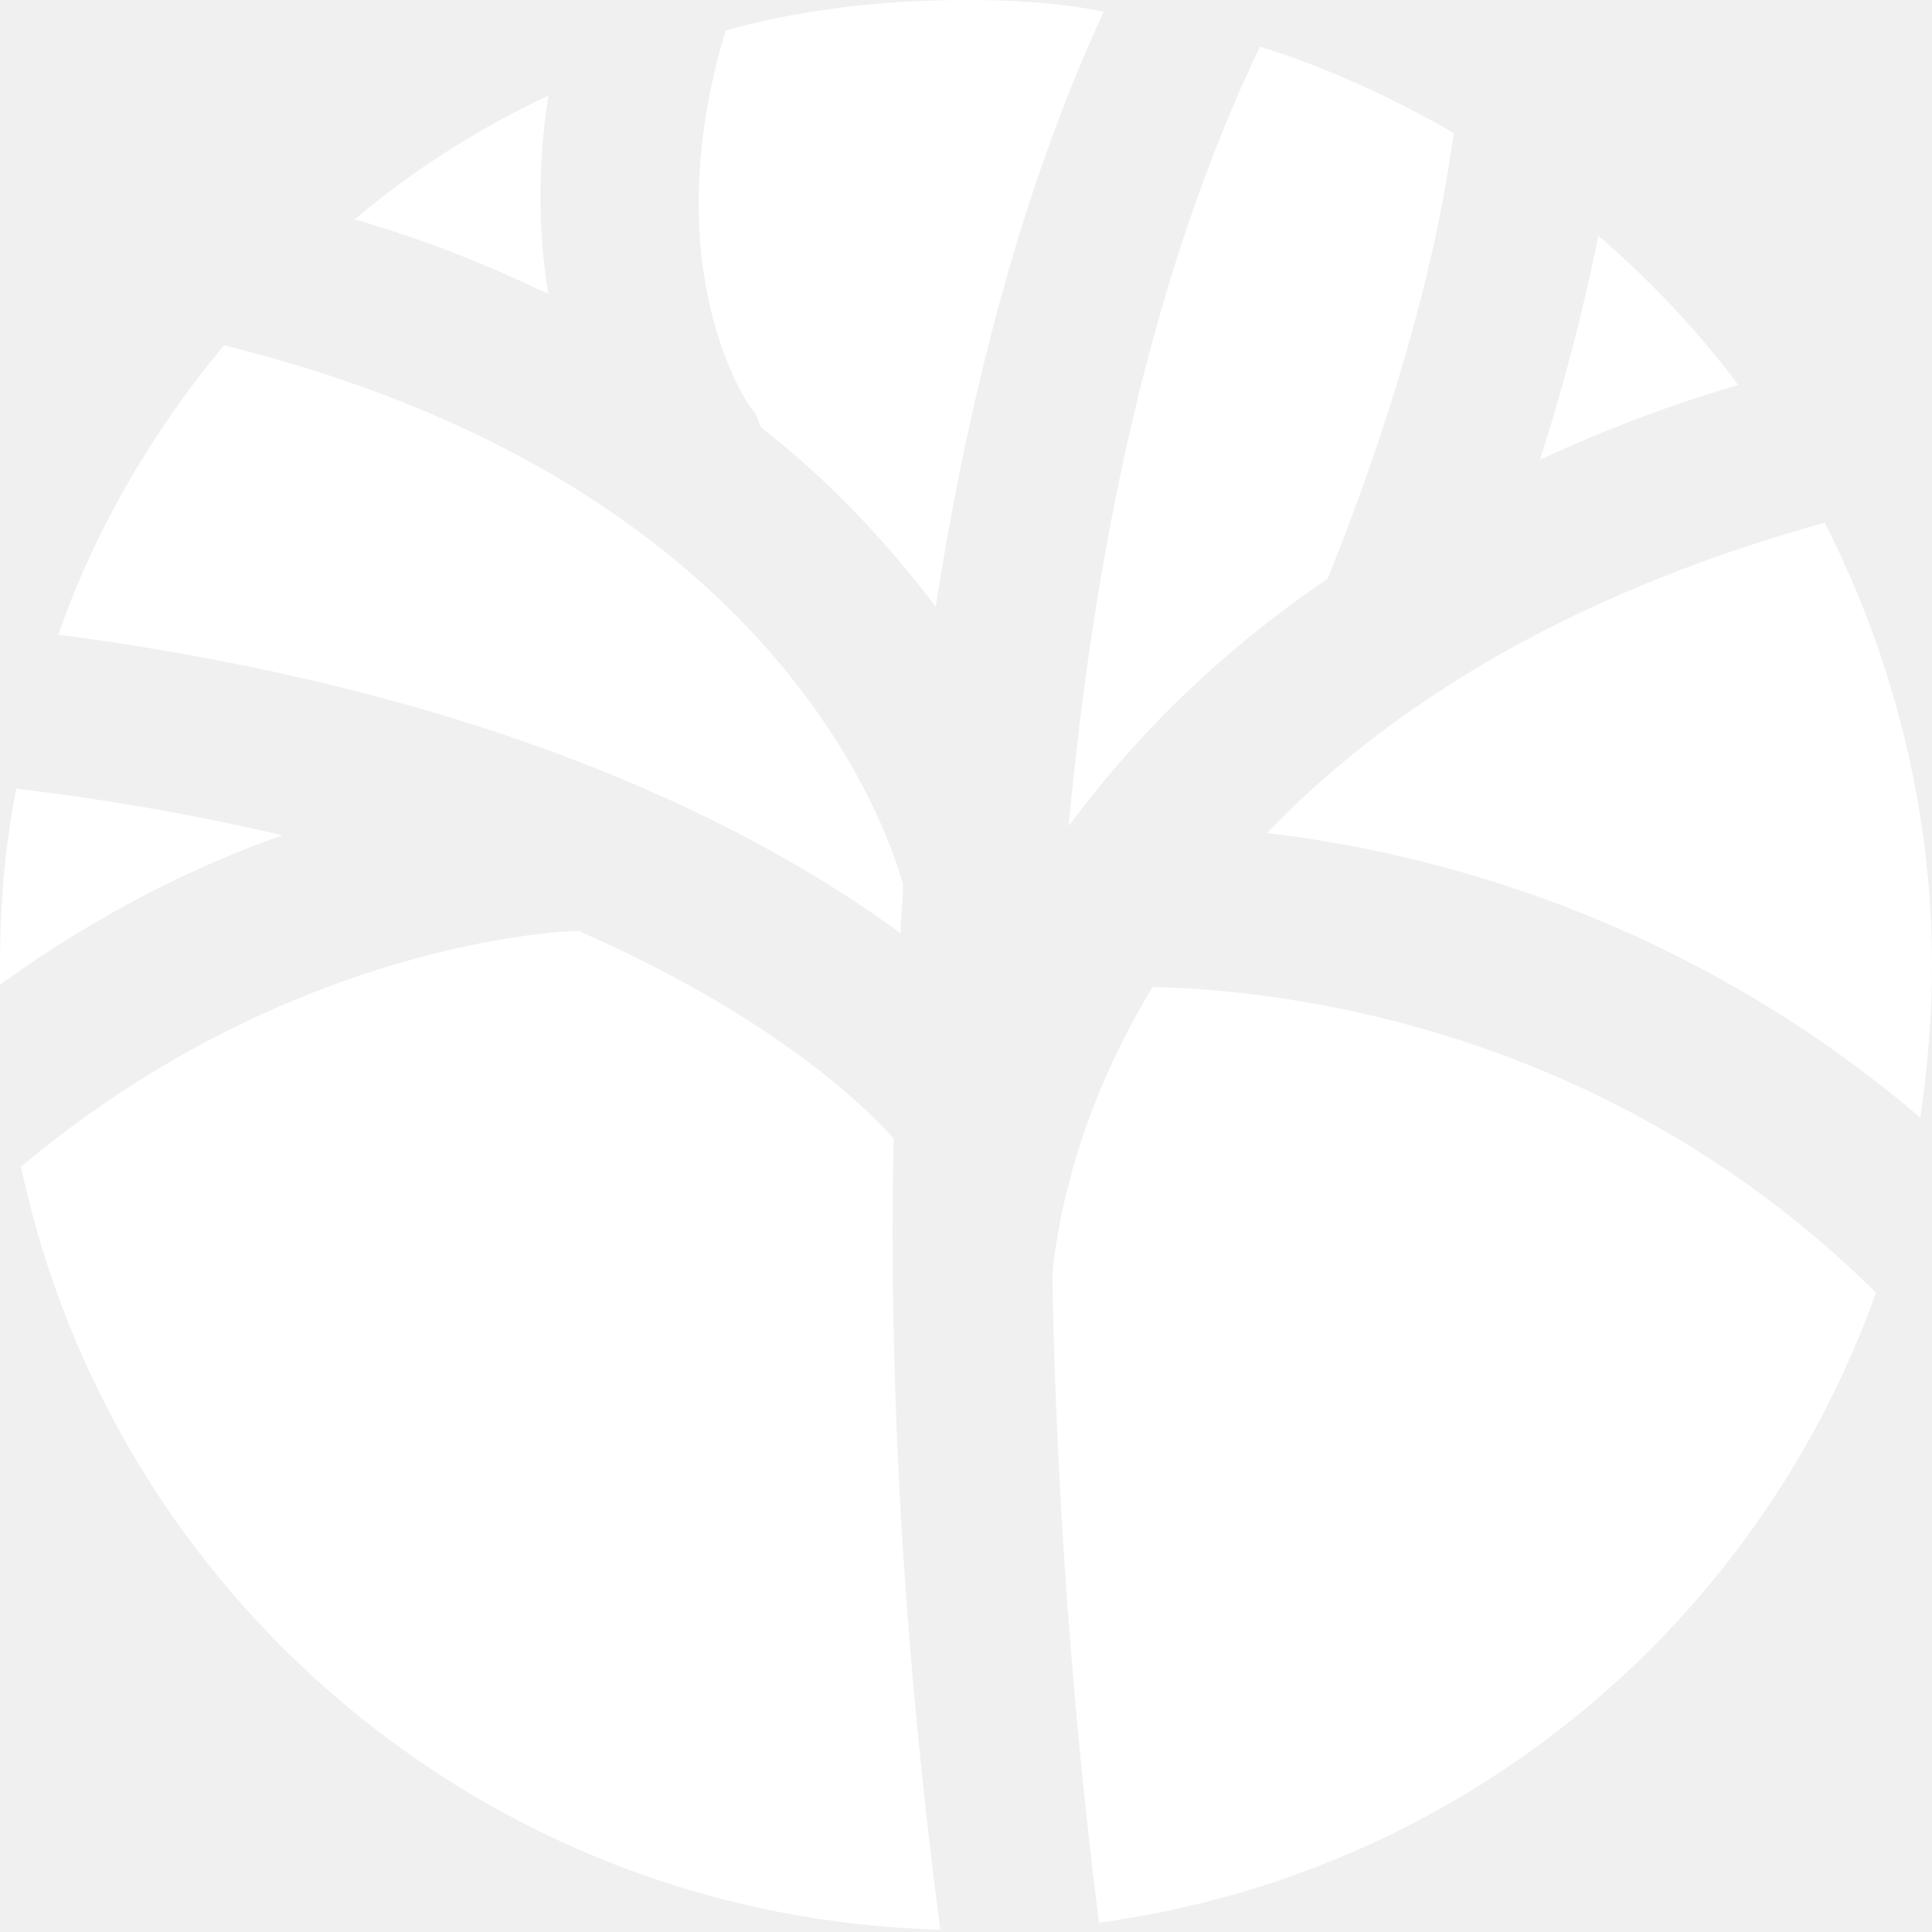
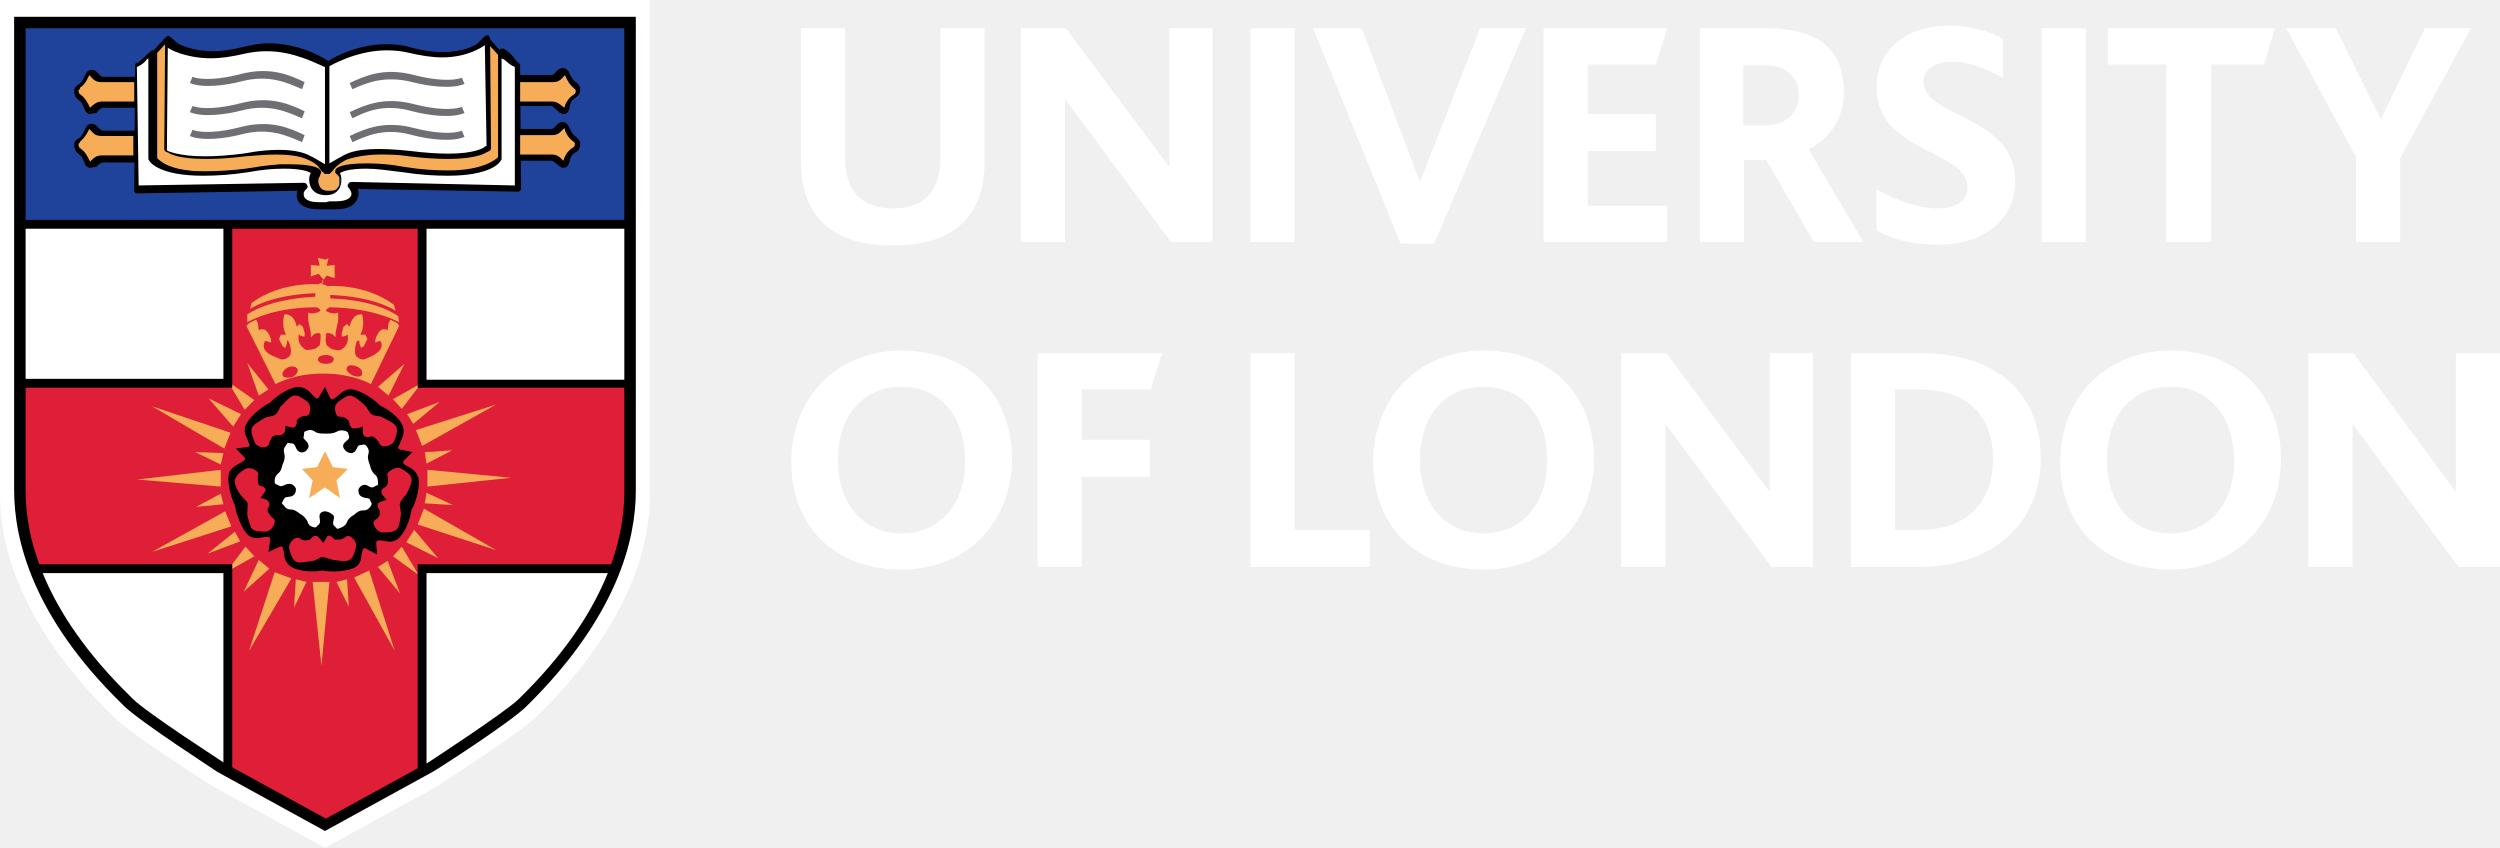
- <svg xmlns="http://www.w3.org/2000/svg" enable-background="new 0 0 82.8 82.8" version="1.1" viewBox="0 0 82.8 82.8" xml:space="preserve">
-   <style type="text/css">
- 	.st0{fill:#fff;}
- 	.st1{fill:#fff;}
- 	.st2{fill:#fff;}
+ <svg xmlns="http://www.w3.org/2000/svg" viewBox="0 0 283.1 96">
+   <style type="text/css">  
+ 	.st0{fill:#FFFFFF;}
+ 	.st1{fill:#1F429B;}
+ 	.st2{fill:#DF1E37;}
+ 	.st3{fill:#F7AD58;}
+ 	.st4{fill:#6E6F72;}
</style>
-   <path class="st0" d="m54 2c2.9 0.9 5.7 2.2 8.3 3.7-1.1 8.3-4.4 16.6-5.4 19.1-5 3.4-8.5 7.1-11.1 10.6 1.1-11.8 3.5-23.6 8.2-33.4z" />
-   <path class="st0" d="m74.5 16.5c-3.1 0.9-5.9 2-8.5 3.2 0.9-2.8 1.8-6.1 2.5-9.6 2.2 1.9 4.2 4 6 6.4z" />
-   <path class="st1" d="m80.4 55.4c-5.1 14.3-17.8 24.9-33.3 27-0.8-6.3-1.8-16.3-2-27.7 0.1-1.3 0.7-6.5 4.3-12.4 4.3 0.1 18.8 1.1 30.9 13l0.1 0.1z" />
-   <path class="st1" d="m82.8 41.4c0 2.2-0.2 4.4-0.5 6.5-10.2-8.7-21.2-11.4-28-12.2 4.9-5.1 12.4-10.1 23.9-13.3 2.9 5.7 4.6 12.2 4.6 19z" />
-   <path class="st0" d="m23.5 12.6c-2.5-1.2-5.2-2.3-8.3-3.2 2.5-2.1 5.3-3.9 8.3-5.3-0.5 3.2-0.4 6.1 0 8.5z" />
-   <path class="st2" d="m38.3 48.8c-1.4-1.6-5.5-5.4-13.5-8.9h-0.1c-0.2 0-12.1 0.3-23.8 10.1 3.9 18.4 20 32.2 39.4 32.7-1-7.6-2.3-20-2-33.9zm-28.7-34c-3 3.6-5.5 7.8-7.1 12.4 19 2.5 30.1 8.4 36.1 12.8 0-0.7 0.1-1.4 0.1-2.1-0.8-2.9-6-17.4-29.1-23.1zm31.8-14.8c-3.6 0-7 0.4-10.3 1.3-3.1 10.3 1 16.1 1.1 16.2 0.2 0.2 0.3 0.5 0.4 0.8 3.2 2.5 5.6 5.2 7.5 7.7 1.4-8.9 3.6-17.7 7.2-25.5-2-0.4-3.9-0.5-5.9-0.5z" />
-   <path class="st0" d="m12.1 35.8c-3.7 1.3-7.8 3.3-12.1 6.4v-0.8c0-2.6 0.2-5.1 0.7-7.6 4.2 0.5 8 1.2 11.4 2z" />
+   <path class="st0" d="M36.8 96l-12.6-6.9c0 0-9.3-5.9-11.2-7.8C11.2 79.5 0 69.1 0 56V0h36.8 36.8v56c0 13.1-11.2 23.5-13 25.3 -1.9 1.8-11.2 7.8-11.2 7.8L36.8 96z" />
+   <rect x="2.2" y="2.5" class="st1" width="69.1" height="22.8" />
+   <polygon class="st0" points="71.4 25.4 2.2 25.4 2.2 55.8 2.2 58.5 2.8 60.7 3.7 64 5.1 67.1 6.7 70 8.7 73 10.5 75.3 12.6 77.6 14.5 79.5 17.6 81.9 20.5 83.9 24.3 86.5 36.8 93.3 49.5 86.3 51.8 84.8 53.9 83.4 56.1 81.9 57.4 81 59.1 79.5 60.6 77.9 61.9 76.5 63.2 74.9 64.6 73.1 65.9 71.4 67.4 69 68.1 67.6 69 65.8 69.7 64 70.7 60.7 71.2 56.6 " />
+   <polygon class="st2" points="25.8 25.4 47.8 25.4 47.8 43.4 71.2 43.4 71.2 57.9 70.7 61.1 70.2 62.8 69.4 64.4 47.8 64.4 47.8 87.2 36.5 93.3 25.8 87.5 25.8 64.4 4 64.4 2.9 61.3 2.2 59.1 2.2 55.5 2.2 43.4 25.8 43.4 " />
+   <rect x="2.2" y="24.9" width="69" height="1" />
+   <path d="M36.8 94.1l-12.2-6.7c-0.4-0.3-8.8-5.7-10.6-7.5l-0.3-0.3C3.7 69.8 1.6 61.1 1.6 55.5V1.9H72v53.7c0 5.5-2.1 14.2-12.2 24.2L59.6 80c-1.8 1.8-10.2 7.2-10.6 7.4L36.8 94.1zM2.9 3.2v52.4c0 5.3 2 13.6 11.8 23.2l0.3 0.3c1.7 1.7 10.3 7.2 10.4 7.3l11.5 6.3 11.5-6.3c0 0 8.6-5.6 10.3-7.2l0.2-0.2c9.8-9.6 11.8-18 11.8-23.3V3.2H2.9z" />
+   <path d="M30.4 62.5l1.3-0.6c0 0 0.3-0.1 0.3 0.1 0 0.1 0.2 0.5 0.2 0.9 0 0.4 0.3 1 0.8 1.3 1.2 0.7 3.2 0.5 3.5 0.4 0.3 0.1 2.3 0.3 3.6-0.3 0.5-0.2 0.8-0.8 0.8-1.2 0-0.4 0.2-0.8 0.2-0.9 0.1-0.2 0.3-0.1 0.3-0.1l1.3 0.7 -0.1-1.3c0 0 0-0.3 0.2-0.3 0.2 0 0.5 0 1 0.1 0.4 0.1 1 0 1.4-0.4 1-1 1.4-2.9 1.4-3.2 0.2-0.2 1-2.1 0.8-3.5 -0.1-0.5-0.5-1-0.9-1.2 -0.4-0.2-0.7-0.4-0.8-0.5 -0.1-0.1 0-0.3 0-0.3l1-1 -1.4-0.3c0 0-0.3-0.1-0.2-0.3 0.1-0.1 0.2-0.5 0.4-0.9 0.2-0.4 0.3-1 0.1-1.5C45.1 47 43.3 46 43 45.9c-0.2-0.3-1.8-1.6-3.1-1.8 -0.5-0.1-1.1 0.2-1.4 0.5 -0.3 0.3-0.6 0.5-0.8 0.6 -0.1 0.1-0.3-0.1-0.3-0.1l-0.6-1.3 -0.7 1.2c0 0-0.2 0.2-0.3 0.1 -0.1-0.1-0.4-0.3-0.7-0.7 -0.3-0.3-0.8-0.6-1.4-0.6 -1.4 0.2-2.9 1.5-3.1 1.8 -0.3 0.1-2 1.1-2.7 2.4 -0.3 0.5-0.2 1.1 0 1.5 0.2 0.4 0.3 0.8 0.4 0.9 0 0.1-0.2 0.2-0.2 0.2l-1.4 0.2 1 1c0 0 0.1 0.2 0 0.3 -0.1 0.1-0.4 0.3-0.8 0.5 -0.4 0.2-0.9 0.6-1 1.1 -0.2 1.4 0.5 3.2 0.7 3.5 0 0.3 0.5 2.3 1.4 3.3 0.4 0.4 1 0.5 1.4 0.4 0.4-0.1 0.8-0.1 1-0.1 0.2 0 0.2 0.3 0.2 0.3L30.4 62.5z" />
+   <path class="st0" d="M36.8 57.9c0 0-0.5 0-0.6 0.4 -0.1 0.4 0.2 0.8-0.1 1.1 -0.3 0.2-0.2 0.4-0.6 0.3 -0.4-0.1-0.6-0.3-0.7-0.7 -0.2-0.3-0.4-0.6-0.8-0.8 -0.4-0.3-0.7-0.5-1-0.5 -0.4 0-0.6-0.1-0.9-0.5 -0.3-0.4-0.2-0.1 0-0.6 0.2-0.5 0.7-0.2 1.1-0.5 0.4-0.3 0.3-0.8 0.3-0.8s-0.3-0.6-0.8-0.5c-0.5 0-0.7 0.4-1.1 0.2 -0.3-0.2-0.5-0.1-0.5-0.5 0-0.5 0.2-0.7 0.4-0.9 0.3-0.2 0.4-0.6 0.5-1 0.2-0.4 0.3-0.8 0.2-1.2 -0.1-0.4-0.1-0.6 0.2-1 0.3-0.4 0-0.2 0.6-0.2 0.5 0 0.4 0.6 0.8 0.9 0.4 0.3 0.8 0 0.8 0s0.5-0.4 0.3-0.8c-0.1-0.4-0.7-0.6-0.5-0.9 0.1-0.4-0.1-0.5 0.3-0.6 0.4-0.2 0.7-0.1 1 0.1 0.3 0.2 0.7 0.2 1.2 0.2 0.5 0 0.8 0 1.2-0.2 0.3-0.2 0.6-0.2 1-0.1 0.4 0.2 0.2 0 0.4 0.5 0.2 0.5-0.4 0.6-0.6 1 -0.2 0.4 0.3 0.8 0.3 0.8s0.5 0.4 0.9 0.1c0.4-0.3 0.3-0.8 0.7-0.8 0.4 0 0.4-0.2 0.7 0.1 0.3 0.4 0.3 0.6 0.2 1 -0.1 0.3 0 0.7 0.2 1.2 0.1 0.5 0.3 0.8 0.5 1 0.3 0.2 0.4 0.5 0.4 0.9 0 0.5 0.1 0.2-0.4 0.5 -0.4 0.3-0.7-0.2-1.1-0.2 -0.5 0-0.7 0.5-0.7 0.5s-0.1 0.6 0.3 0.8c0.4 0.3 0.9 0.1 1 0.4 0.1 0.4 0.3 0.3 0.1 0.7 -0.3 0.4-0.5 0.5-0.9 0.5 -0.4 0-0.7 0.2-1 0.5 -0.4 0.2-0.7 0.5-0.8 0.8 -0.1 0.3-0.3 0.5-0.8 0.7 -0.4 0.1-0.2 0.2-0.6-0.2 -0.4-0.3 0-0.7-0.1-1.2C37.3 57.9 36.8 57.9 36.8 57.9" />
+   <path class="st3" d="M36.9 29.4L36 29.2l0.2 0.9L35.2 30v1.3l0.9-0.3 0.3 0.4 0.2 0.2v0.4c0 0-0.4 0-0.5 0.2 -0.1 0.2 0 0 0 0s-4.2-0.4-7.6 2.1l-0.2 0.7c0 0 2.2-1.6 7.4-1.8l0 0.4c0 0-4.8 0.1-7.7 2L28 36.5c0 0 2.7-1.7 7.7-1.7l0.2 0 0.3 0.2 0.1 0.2 -0.4 0.2 -0.6 0.1 -0.4-0.1 0 0.9 0.2 0.9 0.1 0.5v0.5l0.4-0.4 0.5-0.1 0.2 0.1c0 0 0 0.2 0 0.5 0 0.3-0.1 0.8-0.1 0.8l-0.5 0.4c0 0-0.8 0.2-1.1 0.1 -0.3-0.2-0.8-0.6-0.8-1.3 0-0.7 0.2-0.3 0.2-0.3l0.3 0.1h0.2l0-0.4 -0.2-0.7 -0.4-0.3 -0.3 0.3c0 0-0.2-1.5-1.4-1.4 0 0-0.4 1.3 0.2 2.3l-0.6 0 -0.2 0.5 0.4 0.8 0.3 0.2 0.2-0.5 0-0.3c0 0 0.1-0.1 0.2 0.1 0.1 0.2 0.5 1.4 0 1.7 -0.4 0.3-0.7 0.4-1.1 0.2 -0.4-0.2-2-0.6-1.7-1.7l0.1-0.3 0.4 0.1 0.3 0.1 0-0.3c0 0-0.4-1.7-1.4-1.1l-0.1-0.8 -0.2-0.4 -0.8 0.4 -0.3 0.3 3.3 6.6c0 0 2-1.2 5.4-1.2 3.4 0 5.4 1.2 5.4 1.2l3.2-6.6 -0.2-0.3 -0.8-0.4 -0.2 0.4 -0.1 0.8c-1-0.6-1.4 1.1-1.4 1.1l0 0.3 0.2-0.1 0.4-0.1 0.1 0.3c0.2 1-1.3 1.5-1.7 1.7 -0.4 0.2-0.7 0.1-1.1-0.2 -0.4-0.3-0.1-1.6 0-1.7 0.1-0.2 0.3-0.1 0.3-0.1l0 0.3 0.2 0.5 0.3-0.2 0.4-0.8 -0.2-0.5 -0.6 0c0.6-1 0.2-2.3 0.2-2.3 -1.2-0.1-1.4 1.4-1.4 1.4l-0.3-0.3 -0.4 0.3 -0.2 0.7 0 0.4h0.2l0.3-0.1c0 0 0.2-0.4 0.2 0.3 0 0.7-0.5 1.2-0.8 1.3 -0.3 0.2-1.1-0.1-1.1-0.1l-0.5-0.4c0 0-0.2-0.5-0.1-0.8 0-0.3 0-0.5 0-0.5l0.2-0.1 0.5 0.1 0.4 0.4v-0.5l0.1-0.5 0.2-0.9 0-0.9 -0.4 0.1 -0.6-0.1 -0.4-0.2 0.1-0.2 0.3-0.2 0.2 0c5 0.1 7.7 1.7 7.7 1.7l-0.1-0.7c-2.9-2-7.7-2-7.7-2l0-0.4c5.2 0.2 7.4 1.8 7.4 1.8l-0.2-0.7c-3.4-2.5-7.6-2.1-7.6-2.1s0.1 0.2 0 0c-0.1-0.2-0.5-0.2-0.5-0.2v-0.4l0.2-0.2 0.3-0.4 0.9 0.3V30l-0.9 0.1 0.2-0.9L36.9 29.4z" />
+   <polygon class="st3" points="46.9 60 49.6 63.2 46 61.4 " />
+   <polygon class="st3" points="47.1 48.7 56.2 45.8 47.8 50.5 " />
+   <polygon class="st3" points="48.4 53.2 57.9 54.1 48.4 55.1 " />
+   <polygon class="st3" points="48 57.6 56.2 62.3 47.3 59.4 " />
+   <polygon class="st3" points="48.1 51.2 51.2 51 48.3 52.5 " />
+   <polygon class="st3" points="48.3 55.8 51.3 57.2 48.1 57 " />
+   <polygon class="st3" points="26.2 59.6 17.2 62.5 25.5 57.9 " />
+   <polygon class="st3" points="25 55.1 15.5 54.3 25 53.2 " />
+   <polygon class="st3" points="25.4 50.8 17.2 46 26.1 49 " />
+   <polygon class="st3" points="25.3 57.1 22.2 57.4 25 55.9 " />
+   <polygon class="st3" points="25 52.6 22.1 51.2 25.3 51.3 " />
+   <polygon class="st3" points="41.8 64.6 44.7 73.7 40.1 65.4 " />
+   <polygon class="st3" points="37.3 65.9 36.4 75.4 35.4 65.9 " />
+   <polygon class="st3" points="33 65.5 28.2 73.7 31.1 64.8 " />
+   <polygon class="st3" points="39.3 65.6 39.5 68.7 38.1 65.9 " />
+   <polygon class="st3" points="34.7 65.9 33.3 68.8 33.5 65.6 " />
+   <polygon class="st3" points="28.8 63 25.6 64.8 27.8 61.9 " />
+   <polygon class="st3" points="27.2 61.3 23.5 62.7 26.6 60.2 " />
+   <polygon class="st3" points="30.5 64.4 27.6 67 29.3 63.4 " />
+   <polygon class="st3" points="45.5 61.9 47.4 65.1 44.5 63 " />
+   <polygon class="st3" points="43.9 63.5 45.3 67.2 42.8 64.2 " />
+   <polygon class="st3" points="44.5 45.2 47.7 43.4 45.5 46.3 " />
+   <polygon class="st3" points="46.1 46.9 49.8 45.5 46.8 48 " />
+   <polygon class="st3" points="42.8 43.8 45.8 41.2 44 44.8 " />
+   <polygon class="st3" points="27.7 46.4 25.8 43.2 28.8 45.3 " />
+   <polygon class="st3" points="29.3 44.8 28 41.1 30.4 44.1 " />
+   <polygon class="st3" points="26.4 48.3 23.6 45.1 27.3 46.9 " />
+   <polygon class="st3" points="36.8 51.1 35.9 52.9 34.2 53.1 35.4 54.4 35 56.4 36.8 55.2 38.5 56.4 38.1 54.4 39.4 53.1 37.7 52.9 " />
+   <path d="M26.3 87.5h-1V64.9H4.2v-1h22.1V87.5zM48.3 87.2h-1V63.9h22.1v1H48.3V87.2zM71.2 43.9H47.3V25.4h1v17.6h23V43.9zM26.3 43.9H2.2v-1h23.1V25.4h1V43.9z" />
+   <path class="st3" d="M18.9 4.4l-1.3 1.3 -0.1 12.2c0 0 1 1.2 4.5 1.5 3.5 0.3 9.7-0.8 9.7-0.8l3.1 0.3 0.9 0.4L35.6 20l0.1 1 0.6 0.7 1.6 0 0.5-0.7 0-1.1 0-0.5 1.3-0.5 1-0.1 3.2 0 3.1 0.6 3.9 0.2c0 0 2.4-0.1 3.5-0.4 1-0.3 1.8-0.7 1.8-0.7l0.4-0.5 0-11.8 -1.4-1.6L55 7.2l0.2 8.7 0 1.1 -1.5 0.6 -6.3 0 -4.7-0.3 -2.5 0.3 -1.8 0.7 -1.4 1 -2.4-1.7 -3.6-0.4 -7.3 0.6 -3-0.1 -1.9-0.8L18.9 4.4z" />
+   <path d="M36.9 19.7c-0.1 0-0.2 0-0.2-0.1 -0.7-0.5-0.3-0.8-1.8-1.5 -1-0.5-2.5-0.6-3.7-0.6 -1 0-2.1 0.1-3.4 0.2 -1.6 0.2-3.1 0.3-4.4 0.3 -3.3 0-4.2-0.6-4.3-0.7l-0.3-0.1c-0.1-0.1-0.2-0.2-0.2-0.3l0.1-12.4c0-0.2 0.1-0.3 0.2-0.4 0.1-0.1 0.3 0 0.4 0.1 0.5 0.4 0.7 0.6 0.8 0.7 0.2 0.1 1.6 0.9 4 0.9 1.1 0 2.3-0.2 3.5-0.5 0.9-0.2 1.8-0.4 2.8-0.4 3.9 0 6.8 2 6.9 2.1 0.1 0.1 0.2 0.2 0.2 0.3v12c0 0.1-0.1 0.3-0.2 0.3C37 19.7 37 19.7 36.9 19.7" />
+   <path d="M37.1 19.7c-0.1 0-0.1 0-0.2 0 -0.1-0.1-0.2-0.2-0.2-0.3v-12c0-0.1 0.1-0.2 0.2-0.3 0.1-0.1 3-2.1 6.9-2.1 0.9 0 1.9 0.1 2.8 0.4 1.2 0.3 2.4 0.5 3.5 0.5 2.4 0 3.8-0.8 4-1 0 0 0.3-0.3 0.7-0.7C55 4 55.1 4 55.3 4c0.1 0.1 0.2 0.2 0.2 0.4l0.1 12.4c0 0.1-0.1 0.3-0.2 0.3L55 17.3c0 0-1 0.7-4.3 0.7 -1.3 0-2.8-0.1-4.4-0.3 -1.2-0.2-2.4-0.2-3.4-0.2 -1.2 0-3.2 0.3-3.9 0.7 -1.3 0.8-1 0.9-1.7 1.5C37.3 19.7 37.2 19.7 37.1 19.7" />
+   <path d="M10.2 19L10.2 19c-0.3 0-0.6-0.3-0.6-0.5 -0.1-0.2-0.3-0.8-0.6-1 -0.5-0.3-0.6-0.8-0.6-1.1 0-0.1 0-0.1 0-0.1 0-0.2 0.2-0.5 0.6-0.7 0.3-0.2 0.6-0.9 0.7-1.1 0.1-0.4 0.7-0.7 1.2-0.3 0.1 0.1 0.2 0.2 0.3 0.3 0.2 0.2 0.3 0.3 0.5 0.3l1.3 0 2.6 0h0c0.1 0 0.2 0 0.3 0.1 0.1 0.1 0.1 0.2 0.1 0.3l0 2.8c0 0.2-0.1 0.4-0.4 0.4 0 0-3.4 0-3.9 0 -0.2 0-0.4 0.1-0.7 0.4l-0.1 0.1C10.6 18.9 10.4 19 10.2 19" />
+   <path d="M10.2 12.9L10.2 12.9c-0.3 0-0.6-0.3-0.6-0.5 -0.1-0.2-0.3-0.8-0.6-1 -0.5-0.3-0.6-0.8-0.6-1.1 0-0.1 0-0.1 0-0.1 0-0.2 0.2-0.5 0.6-0.7 0.3-0.2 0.6-0.9 0.7-1.1 0.1-0.4 0.7-0.7 1.2-0.3 0.1 0.1 0.2 0.2 0.3 0.3 0.2 0.2 0.3 0.3 0.5 0.3l1.3 0 2.6 0h0c0.1 0 0.2 0 0.3 0.1 0.1 0.1 0.1 0.2 0.1 0.3l0 2.7c0 0.2-0.2 0.4-0.4 0.4h0c0 0-3.5 0-3.9 0 -0.2 0-0.4 0.1-0.7 0.5l-0.1 0.1C10.6 12.8 10.4 12.9 10.2 12.9" />
+   <path d="M63.8 19c-0.2 0-0.4-0.1-0.6-0.3l-0.1-0.1c-0.4-0.3-0.5-0.4-0.7-0.4 -0.4 0-3.9 0-3.9 0h0c-0.2 0-0.4-0.2-0.4-0.4l0-2.8c0-0.1 0-0.2 0.1-0.3 0.1-0.1 0.2-0.1 0.3-0.1h0l2.6 0 1.3 0c0.3 0 0.3-0.1 0.5-0.3 0.1-0.1 0.2-0.2 0.3-0.3 0.5-0.4 1-0.1 1.2 0.3 0.1 0.2 0.3 0.8 0.7 1.1 0.3 0.2 0.5 0.5 0.6 0.7 0 0 0 0.1 0 0.1 0 0.3 0 0.8-0.6 1.1 -0.4 0.2-0.6 0.8-0.6 1C64.4 18.7 64.2 19 63.8 19" />
+   <path d="M63.8 12.9c-0.2 0-0.4-0.1-0.6-0.3l-0.1-0.1c-0.4-0.3-0.5-0.5-0.7-0.5 -0.4 0-3.9 0-3.9 0h0c-0.2 0-0.4-0.2-0.4-0.4l0-2.7c0-0.1 0-0.2 0.1-0.3 0.1-0.1 0.2-0.1 0.3-0.1l2.6 0 1.3 0c0.3 0 0.3-0.1 0.5-0.3 0.1-0.1 0.2-0.2 0.3-0.3 0.5-0.4 1-0.1 1.2 0.2 0.1 0.2 0.3 0.8 0.7 1.1 0.3 0.2 0.5 0.5 0.6 0.7 0 0 0 0.1 0 0.1 0 0.3 0 0.8-0.6 1.1 -0.4 0.2-0.6 0.8-0.6 1C64.4 12.7 64.2 12.9 63.8 12.9" />
+   <path d="M38 23.7c-0.4 0-0.8 0-0.8 0l-0.4 0c0 0-0.3 0-0.7 0 -2.1 0-2.5-1-2.5-1.5 0-0.2 0-0.5 0.1-0.6l-18.1 0.3c-0.1 0-0.2 0-0.3-0.1 -0.1-0.1-0.1-0.2-0.1-0.3l0.1-14.1c0-0.2 0.1-0.3 0.3-0.3 0 0 0.2-0.1 0.6-0.5 0.6-0.6 1-0.9 1-0.9 0.1 0 0.3 0 0.4 0.1 0.1 0.1 0.2 0.2 0.2 0.3l0 0.3 0 11.5c0.3 0.3 1.4 1.5 5.3 1.5 1.4 0 3.5-0.1 5.4-0.4 1.6-0.3 3-0.4 4.2-0.4 3 0 3.5 0.5 3.6 0.7 0.1 0.1 0.1 0.3 0 0.4l-0.1 0.3c-0.1 0.1-0.3 0.5 0 1.1 0.2 0.4 0.6 0.5 0.9 0.5 0 0 0 0 0.1 0h0.3 0c0.3 0 0.7-0.1 0.9-0.5 0.3-0.7 0.1-1 0.1-1L38 19.6c-0.1-0.1 0-0.3 0-0.4 0.1-0.2 0.6-0.7 3.6-0.7 1.2 0 2.6 0.1 4.2 0.4 1.8 0.3 3.5 0.4 5 0.4 3.8 0 5.3-1.2 5.6-1.5L56.4 5.9c0-0.1 0.1-0.2 0.2-0.3 0.1-0.1 0.2-0.1 0.4-0.1 0 0 0.6 0.3 1.1 0.9C58.4 6.9 58.6 7 58.6 7c0.1 0.1 0.2 0.2 0.3 0.3l0 0.3 0.1 13.7c0 0.1 0 0.2-0.1 0.3 -0.1 0.1-0.2 0.1-0.3 0.1l-18.1-0.3c0.1 0.2 0.1 0.4 0.1 0.6C40.5 22.7 40.1 23.7 38 23.7" />
+   <path class="st0" d="M35.2 17.7c0.1 0 0.4 0.2 1.6 0.9v-11c-1-0.4-3.5-1.8-6.6-1.8 -0.9 0-1.7 0.1-2.6 0.3 -1.3 0.3-2.5 0.5-3.7 0.5 -2.8 0-4.7-1-4.9-1.2 0 0 0 0 0 0l-0.1 11.6 0.1 0.1c0.1 0 1.2 0.6 4.2 0.6 1.3 0 2.7-0.1 4.3-0.3C31.2 16.7 33.9 16.9 35.2 17.7" />
+   <path class="st3" d="M8.9 16.3c0 0 0 0.1 0 0.1 0 0 0 0.3 0.2 0.4 0.6 0.4 0.9 1.1 1.1 1.5l0 0c0.4-0.4 0.7-0.7 1.3-0.7 0.4 0 2.6 0 3.6 0l0-1 0-1.2 -2.2 0 -1.4 0c-0.7 0-0.9-0.3-1.2-0.6 -0.1-0.1-0.1-0.1-0.2-0.2 -0.1 0.3-0.5 1-1 1.4C9 16.2 9 16.2 8.9 16.3" />
+   <path class="st3" d="M8.9 10.2c0 0 0 0.1 0 0.1 0 0 0 0.3 0.2 0.4 0.6 0.4 0.9 1.1 1.1 1.5l0 0c0.4-0.4 0.8-0.7 1.3-0.7 0.4 0 2.7 0 3.7 0l0-1V9.3l-2.3 0 -1.4 0c-0.7 0-0.9-0.3-1.2-0.6 -0.1-0.1-0.1-0.1-0.2-0.2 -0.1 0.3-0.5 1.1-1 1.4C9 10.1 9 10.2 8.9 10.2" />
+   <path class="st4" d="M34.2 10.1c-1.6-0.7-3.7-1.7-6.8-0.9 -1.9 0.5-4.5 0.8-5.9 0.2l0.3-0.7c1 0.4 3.1 0.3 5.4-0.3 3.4-0.9 5.6 0.1 7.3 0.9L34.2 10.1z" />
+   <path class="st4" d="M34.2 13.4c-1.6-0.7-3.7-1.7-6.8-0.9 -1.9 0.5-4.5 0.8-5.9 0.2l0.3-0.7c1 0.4 3.1 0.3 5.4-0.3 3.4-0.9 5.6 0.1 7.3 0.9L34.2 13.4z" />
+   <path class="st4" d="M34.2 16.1c-1.6-0.7-3.7-1.7-6.8-0.9 -1.9 0.5-4.5 0.8-5.9 0.2l0.3-0.7c1 0.4 3.1 0.3 5.4-0.3 3.4-0.9 5.6 0.1 7.3 0.9L34.2 16.1z" />
+   <path class="st0" d="M37.3 7.5v11c1.2-0.7 1.4-0.8 1.6-0.9 1.4-0.8 4-0.9 7.6-0.5 1.6 0.2 3.1 0.3 4.3 0.3 3 0 4.1-0.7 4.1-0.8l0.2-0.1L54.9 5.1c0 0 0 0 0 0 -0.2 0.2-2 1.4-4.8 1.4 -1.2 0-2.4-0.2-3.7-0.5 -0.8-0.2-1.7-0.3-2.6-0.3C40.3 5.7 37.3 7.5 37.3 7.5" />
+   <path class="st3" d="M61.2 17.5c0.6 0 1.2 0 1.3 0 0.6 0 0.9 0.3 1.3 0.7l0 0c0.1-0.4 0.4-1.1 1.1-1.5 0.2-0.1 0.2-0.4 0.2-0.4 0 0 0-0.1 0-0.1 0 0-0.1-0.1-0.2-0.2 -0.6-0.4-0.9-1.1-1-1.5 -0.1 0.1-0.1 0.1-0.2 0.2 -0.3 0.3-0.5 0.6-1.2 0.6l-1.4 0 -2.2 0 0 2.2C59.5 17.5 60.3 17.5 61.2 17.5" />
+   <path class="st3" d="M61.2 11.5c0.6 0 1.2 0 1.3 0 0.6 0 0.9 0.3 1.4 0.7l0 0c0.1-0.4 0.4-1.1 1.1-1.5 0.2-0.1 0.2-0.4 0.2-0.4 0 0 0-0.1 0-0.1 0 0-0.1-0.1-0.2-0.2 -0.5-0.4-0.9-1.1-1-1.5 -0.1 0.1-0.1 0.1-0.2 0.2 -0.3 0.3-0.5 0.6-1.2 0.6l-1.4 0 -2.3 0 0 2.2C59.4 11.5 60.3 11.5 61.2 11.5" />
+   <path class="st0" d="M37.3 22.8c0.1 0 0.3 0 0.7 0 0.6 0 1.7-0.1 1.8-0.8 0-0.4-0.3-0.7-0.3-0.7 -0.1-0.1-0.2-0.3-0.1-0.4 0.1-0.2 0.2-0.3 0.4-0.3 0 0 0 0 0 0L58.3 21 58.3 7.6c-0.2-0.1-0.6-0.3-0.9-0.6 -0.2-0.2-0.4-0.3-0.6-0.4l0 11.4c0 0.1 0 0.1-0.1 0.2 -0.1 0.2-1.1 1.7-6 1.7 -1.5 0-3.2-0.1-5.1-0.4 -1.6-0.2-3-0.4-4.1-0.4 -1.9 0-2.7 0.3-3 0.5l0 0c0.1 0.2 0.3 0.8 0 1.6 -0.3 0.6-0.8 0.9-1.6 0.9 -0.8 0-1.4-0.3-1.7-0.9 -0.3-0.7-0.2-1.3 0-1.6 -0.3-0.2-1.1-0.5-3-0.5 -1.2 0-2.5 0.1-4.1 0.4 -1.9 0.3-3.6 0.4-5.1 0.4 -4.9 0-6-1.5-6.1-1.7 0-0.1-0.1-0.1-0.1-0.2l0-11.4c-0.2 0.1-0.3 0.3-0.4 0.4 -0.3 0.3-0.7 0.5-0.9 0.6l0 0.1L15.7 21l18.7-0.3c0 0 0 0 0 0 0.2 0 0.3 0.1 0.4 0.3 0.1 0.2 0 0.3-0.1 0.4 0 0-0.4 0.3-0.3 0.7 0.1 0.7 1.1 0.8 1.8 0.8 0.4 0 0.7 0 0.7 0L37.3 22.8z" />
+   <path class="st4" d="M39.9 10.1l-0.3-0.7c1.7-0.8 3.9-1.8 7.3-0.9 2.3 0.6 4.4 0.7 5.4 0.3l0.3 0.7c-1.4 0.6-4 0.3-5.9-0.2C43.5 8.5 41.5 9.4 39.9 10.1" />
+   <path class="st4" d="M39.9 13.4l-0.3-0.7c1.7-0.8 3.9-1.8 7.3-0.9 2.3 0.6 4.4 0.7 5.4 0.3l0.3 0.7c-1.4 0.6-4 0.3-5.9-0.2C43.5 11.7 41.5 12.6 39.9 13.4" />
+   <path class="st4" d="M39.9 16.1l-0.3-0.7c1.7-0.8 3.9-1.8 7.3-0.9 2.3 0.6 4.4 0.7 5.4 0.3l0.3 0.7c-1.4 0.6-4 0.3-5.9-0.2C43.5 14.4 41.5 15.4 39.9 16.1" />
+   <rect x="17" y="5" transform="matrix(0.6705 -0.7419 0.7419 0.6705 2.0983 15.1728)" width="2.2" height="0.5" />
+   <rect x="55.6" y="4.1" transform="matrix(0.742 -0.6704 0.6704 0.742 10.9108 38.8014)" width="0.5" height="2.2" />
+   <path class="st2" d="M32.3 48.2c0 0 0.8 0.3 1 0.2 0.2-0.1 0.3-0.4 0.3-0.4l0-0.4c0 0 0.2-0.2 0.3-0.3 0.2-0.1 0.4-0.2 0.6-0.2 0.2 0 0.3 0 0.4-0.1 0.2-0.1 0.5-1.1-0.2-1.6 -0.7-0.5-1.2-0.8-1.7-0.5 -0.5 0.3-1 1-1.2 1.1 -0.1 0.1-0.4 0.9-0.6 0.9 0 0.2-1 0.3-1.2 0.4 -0.1 0.1-0.9 0.5-1.3 0.9 -0.4 0.4-0.2 1 0.1 1.8 0.3 0.8 1.4 0.7 1.5 0.5 0.2-0.1 0.1-0.2 0.2-0.4 0.1-0.2 0.2-0.4 0.3-0.6 0.1-0.1 0.4-0.2 0.4-0.2l0.4 0c0 0 0.3 0 0.5-0.2C32.4 48.9 32.3 48.2 32.3 48.2" />
+   <path class="st2" d="M41.1 48.3c0 0-0.1 0.8 0.1 1 0.1 0.2 0.5 0.2 0.5 0.2l0.4-0.1c0 0 0.3 0.1 0.4 0.2 0.1 0.1 0.3 0.3 0.4 0.5 0.1 0.2 0.1 0.2 0.3 0.4 0.2 0.1 1.2 0.1 1.5-0.7 0.3-0.8 0.4-1.4-0.1-1.8 -0.5-0.4-1.3-0.7-1.4-0.8 -0.2-0.1-1-0.1-1.1-0.3 -0.2 0-0.6-0.9-0.8-1 -0.1-0.1-0.7-0.7-1.3-1 -0.5-0.3-1 0.1-1.7 0.6 -0.7 0.6-0.2 1.5-0.1 1.6 0.2 0.1 0.2 0.1 0.4 0.1 0.2 0 0.5 0.1 0.6 0.2 0.2 0.1 0.3 0.3 0.3 0.3l0.1 0.4c0 0 0.1 0.3 0.3 0.4C40.4 48.6 41.1 48.3 41.1 48.3" />
+   <path class="st2" d="M29.5 56.4c0 0 0.5-0.7 0.6-0.9 0-0.2-0.3-0.4-0.3-0.4L29.4 55c0 0-0.2-0.2-0.2-0.4 0-0.2 0-0.5 0-0.7 0-0.2 0.1-0.2 0-0.4 -0.1-0.2-0.9-0.8-1.6-0.3 -0.7 0.5-1.1 0.9-1 1.5 0.1 0.6 0.6 1.3 0.7 1.4 0.1 0.2 0.7 0.7 0.7 0.8 0.1 0.1 0 1.1 0 1.3 0 0.2 0.2 1 0.4 1.5 0.3 0.5 0.9 0.5 1.7 0.5 0.8-0.1 1.1-1.1 1-1.3 -0.1-0.2-0.1-0.2-0.3-0.3 -0.1-0.1-0.3-0.4-0.4-0.5 -0.1-0.2-0.1-0.5-0.1-0.5l0.2-0.3c0 0 0.1-0.3-0.1-0.5C30.3 56.5 29.5 56.4 29.5 56.4" />
+   <path class="st2" d="M36.6 61.5c0 0-0.5-0.7-0.7-0.8 -0.2-0.1-0.5 0.1-0.5 0.1l-0.3 0.3c0 0-0.3 0.1-0.5 0.1 -0.2 0-0.5-0.1-0.6-0.2 -0.2-0.1-0.2-0.1-0.4-0.1 -0.2 0-1.1 0.6-0.8 1.4 0.2 0.8 0.5 1.4 1.1 1.4 0.6 0 1.4-0.2 1.6-0.2 0.2 0 0.9-0.5 1-0.4 0.1-0.1 1.1 0.3 1.2 0.3 0.2 0 1 0.2 1.6 0.1 0.6-0.1 0.8-0.7 1-1.5 0.2-0.8-0.7-1.4-0.9-1.3 -0.2 0-0.2 0.1-0.4 0.2 -0.2 0.1-0.4 0.2-0.6 0.2 -0.2 0-0.5 0-0.5 0l-0.3-0.3c0 0-0.3-0.2-0.5-0.1C37 60.8 36.6 61.5 36.6 61.5" />
+   <path class="st2" d="M43.8 56.6c0 0-0.8 0.2-1 0.4 -0.1 0.2 0 0.5 0 0.5l0.2 0.3c0 0 0 0.3 0 0.5 -0.1 0.2-0.2 0.4-0.4 0.5 -0.1 0.1-0.2 0.1-0.3 0.3 -0.1 0.2 0.3 1.2 1.1 1.2 0.8 0 1.5-0.1 1.7-0.6 0.2-0.5 0.3-1.4 0.3-1.6 0-0.2-0.2-1-0.1-1.1 -0.1-0.1 0.6-0.9 0.7-1 0.1-0.2 0.5-0.9 0.6-1.5 0.1-0.6-0.4-1-1.1-1.4 -0.7-0.4-1.5 0.3-1.6 0.5 -0.1 0.2 0 0.2 0 0.4 0 0.2 0.1 0.5 0 0.7 0 0.2-0.2 0.4-0.2 0.4l-0.3 0.2c0 0-0.3 0.2-0.2 0.5C43.2 56 43.8 56.6 43.8 56.6" />
+   <path class="st2" d="M32 42.5c-0.1-0.3 0.2-0.7 0.6-0.9 0.5-0.2 0.9-0.1 1.1 0.2 0.1 0.3-0.2 0.7-0.6 0.9C32.6 42.8 32.1 42.8 32 42.5" />
+   <path class="st2" d="M36 40.7c0-0.3 0.4-0.5 0.9-0.5 0.5 0 0.9 0.2 0.9 0.5 0 0.3-0.4 0.5-0.9 0.5C36.4 41.2 36 41 36 40.7" />
+   <path class="st2" d="M39.3 41.6c0.1-0.3 0.6-0.3 1.1-0.1 0.5 0.2 0.7 0.6 0.6 0.9 -0.1 0.3-0.6 0.3-1.1 0.1C39.4 42.2 39.1 41.9 39.3 41.6" />
+   <path class="st0" d="M132.4 3.2v15.7L120.7 3.2h-5.1v24.2h5V11.2l12 16.2h4.7V3.2H132.4z" />
+   <path class="st0" d="M200.4 40v15.7L188.7 40h-5.1v24.2h5V48l12 16.2h4.7V40H200.4z" />
+   <rect x="141.6" y="3.2" class="st0" width="5" height="24.2" />
+   <path class="st0" d="M167.6 3.2l-6.8 17.4 -6.6-17.4h-5.5l9.9 24.4h3.8l10.4-24.4H167.6z" />
+   <rect x="231.2" y="3.2" class="st0" width="5" height="24.2" />
+   <path class="st0" d="M217.8 9.2c0-1.4 1.4-2.2 3.2-2.2 2 0 3.7 0.7 5.8 1.8V4.4c-1.4-0.8-3.5-1.5-6.1-1.5 -5.3 0-8.2 3.2-8.2 6.9 0 1.9 0.6 3.2 1.5 4.3 2.9 3.3 8.8 3.9 8.8 7.1 0 1.8-1.7 2.4-3.5 2.4 -2.1 0-5.1-1.1-6.8-2.2v4.7c1.7 1 4.1 1.6 7.1 1.6 5 0 8.6-2.8 8.6-7.2C228.2 13 217.8 13.4 217.8 9.2z" />
+   <polygon class="st0" points="256.4 7.3 250.4 7.3 250.4 27.4 245.3 27.4 245.3 7.3 238.7 7.3 238.7 3.2 257.6 3.2 " />
+   <path class="st0" d="M102.1 43.8c-4.2 0-7.2 3-7.2 8.3 0 5.3 3.1 8.3 7.2 8.3 4.1 0 7.2-3 7.2-8.3C109.2 46.9 106.3 43.8 102.1 43.8M102.1 64.5c-7.8 0-12.5-5.1-12.5-12.2 0-7.3 5.2-12.6 12.5-12.6 7.9 0 12.5 5.3 12.5 12.3C114.6 59.1 109.5 64.5 102.1 64.5z" />
+   <path class="st0" d="M245.8 43.8c-4.2 0-7.2 3-7.2 8.3 0 5.3 3.1 8.3 7.2 8.3 4.1 0 7.2-3 7.2-8.3C252.9 46.9 250 43.8 245.8 43.8M245.8 64.5c-7.8 0-12.5-5.1-12.5-12.2 0-7.3 5.2-12.6 12.5-12.6 7.9 0 12.5 5.3 12.5 12.3C258.3 59.1 253.2 64.5 245.8 64.5z" />
+   <path class="st0" d="M168 43.8c-4.2 0-7.2 3-7.2 8.3 0 5.3 3.1 8.3 7.2 8.3 4.1 0 7.2-3 7.2-8.3C175.2 46.9 172.2 43.8 168 43.8M168 64.5c-7.8 0-12.5-5.1-12.5-12.2 0-7.3 5.2-12.6 12.5-12.6 7.9 0 12.5 5.3 12.5 12.3C180.5 59.1 175.5 64.5 168 64.5z" />
+   <polygon class="st0" points="141.6 64.2 141.6 40 146.6 40 146.6 60 155.1 60 155.1 64.2 " />
+   <path class="st0" d="M278.1 40v15.7L266.5 40h-5.1v24.2h5V48l12 16.2h4.7V40H278.1z" />
+   <path class="st0" d="M217.3 44.1h-2.7V60h2.8c6 0 8.3-3.8 8.3-8C225.7 47.2 222.9 44.1 217.3 44.1M217.2 64.2h-7.6V40h8c8.6 0 13.5 4.7 13.5 11.9C231.1 59.3 225.6 64.2 217.2 64.2" />
+   <path class="st0" d="M205.4 27.4h5.6l-6.2-10.5c2.6-1.3 4-3.7 4-6.4 0-4.5-2.4-7.3-8.8-7.3h-7.5v24.2h5v-9.3h2.5L205.4 27.4zM200 7.4c2.3 0 3.7 1.4 3.7 3.3 0 2-1.4 3.5-3.7 3.5h-2.6V7.4H200z" />
+   <path class="st0" d="M274.6 3.2l-5 10.3 -5.1-10.3h-5.6l7.9 14.6v9.6h5v-9.5l8-14.7H274.6z" />
+   <path class="st0" d="M106.5 3.2v14.7c0 4.1-2.2 5.7-5.4 5.7 -3.2 0-5.4-1.6-5.4-5.7V3.2h-5v15c0 7.1 4.4 9.6 10.4 9.6 6 0 10.4-2.5 10.4-9.6v-15H106.5z" />
+   <polygon class="st0" points="174.8 27.4 174.8 3.2 188.8 3.2 187.5 7.3 179.8 7.3 179.8 12.9 187.5 12.9 187.5 17.1 179.8 17.1 179.8 23.3 188.8 23.3 188.8 27.4 " />
+   <polygon class="st0" points="130.2 49.8 122.5 49.8 122.5 44.1 130.3 44.1 131.6 40 117.5 40 117.5 64.2 122.5 64.2 122.5 54 130.2 54 " />
</svg>
